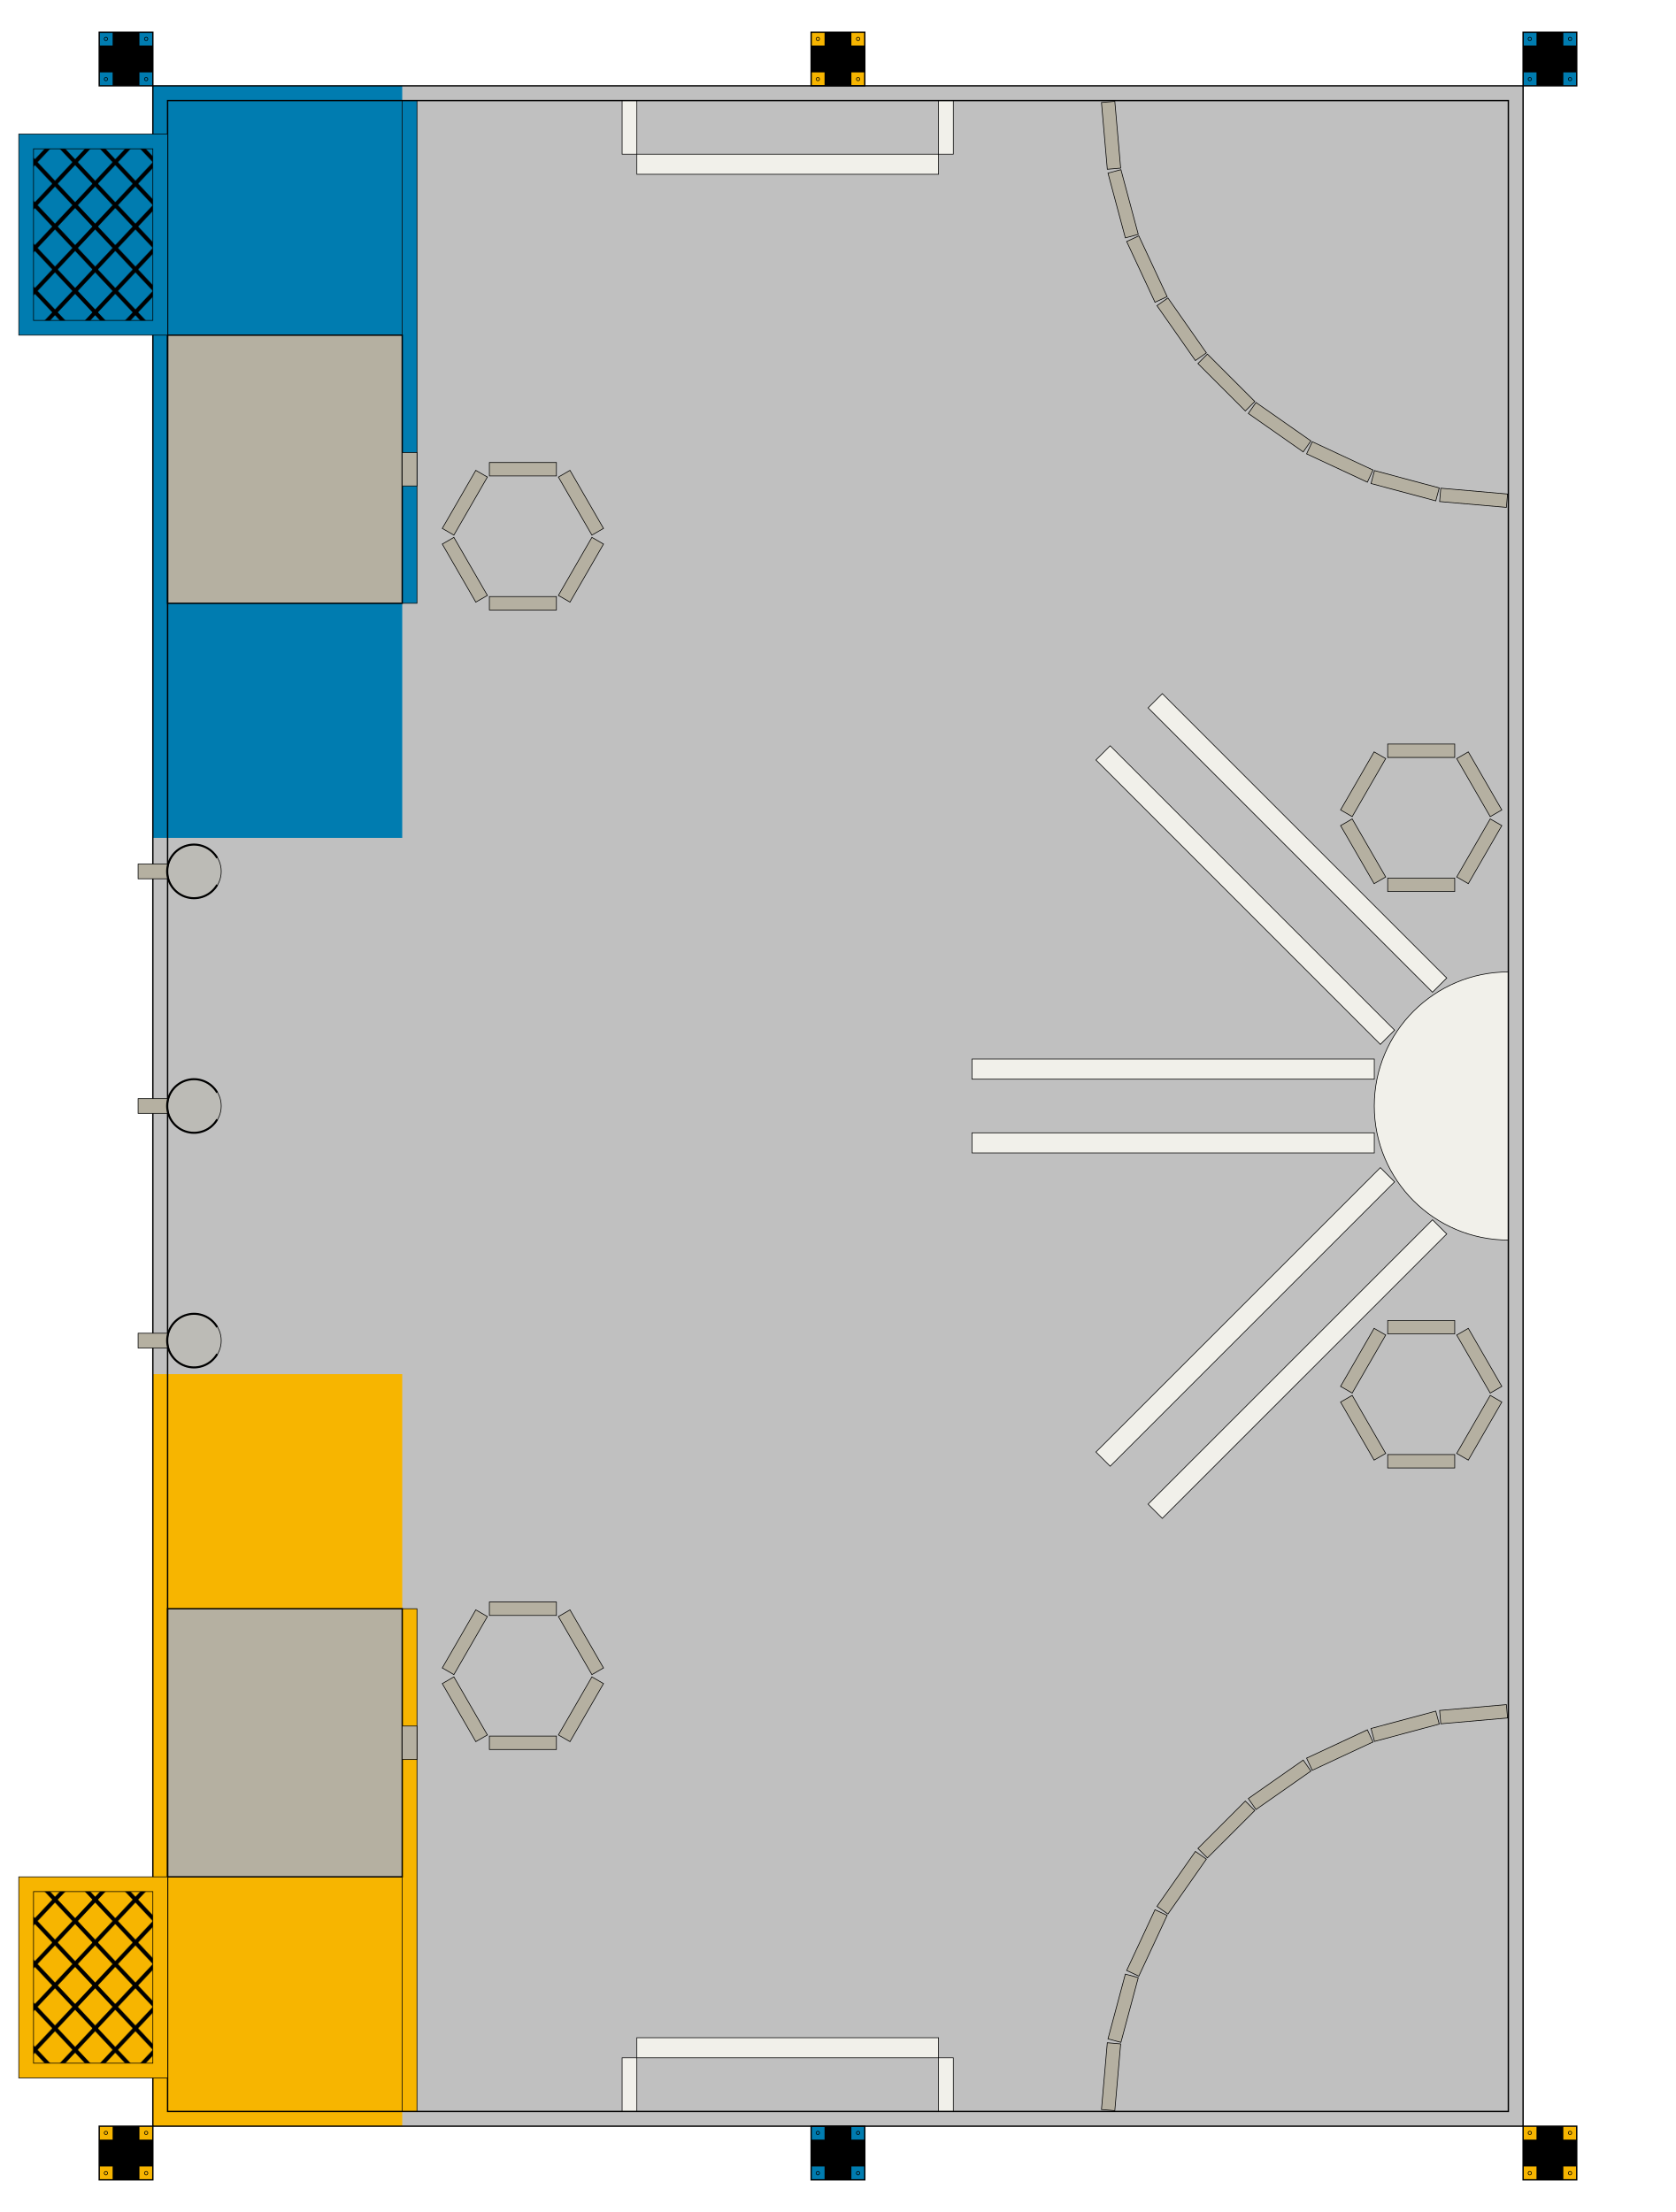
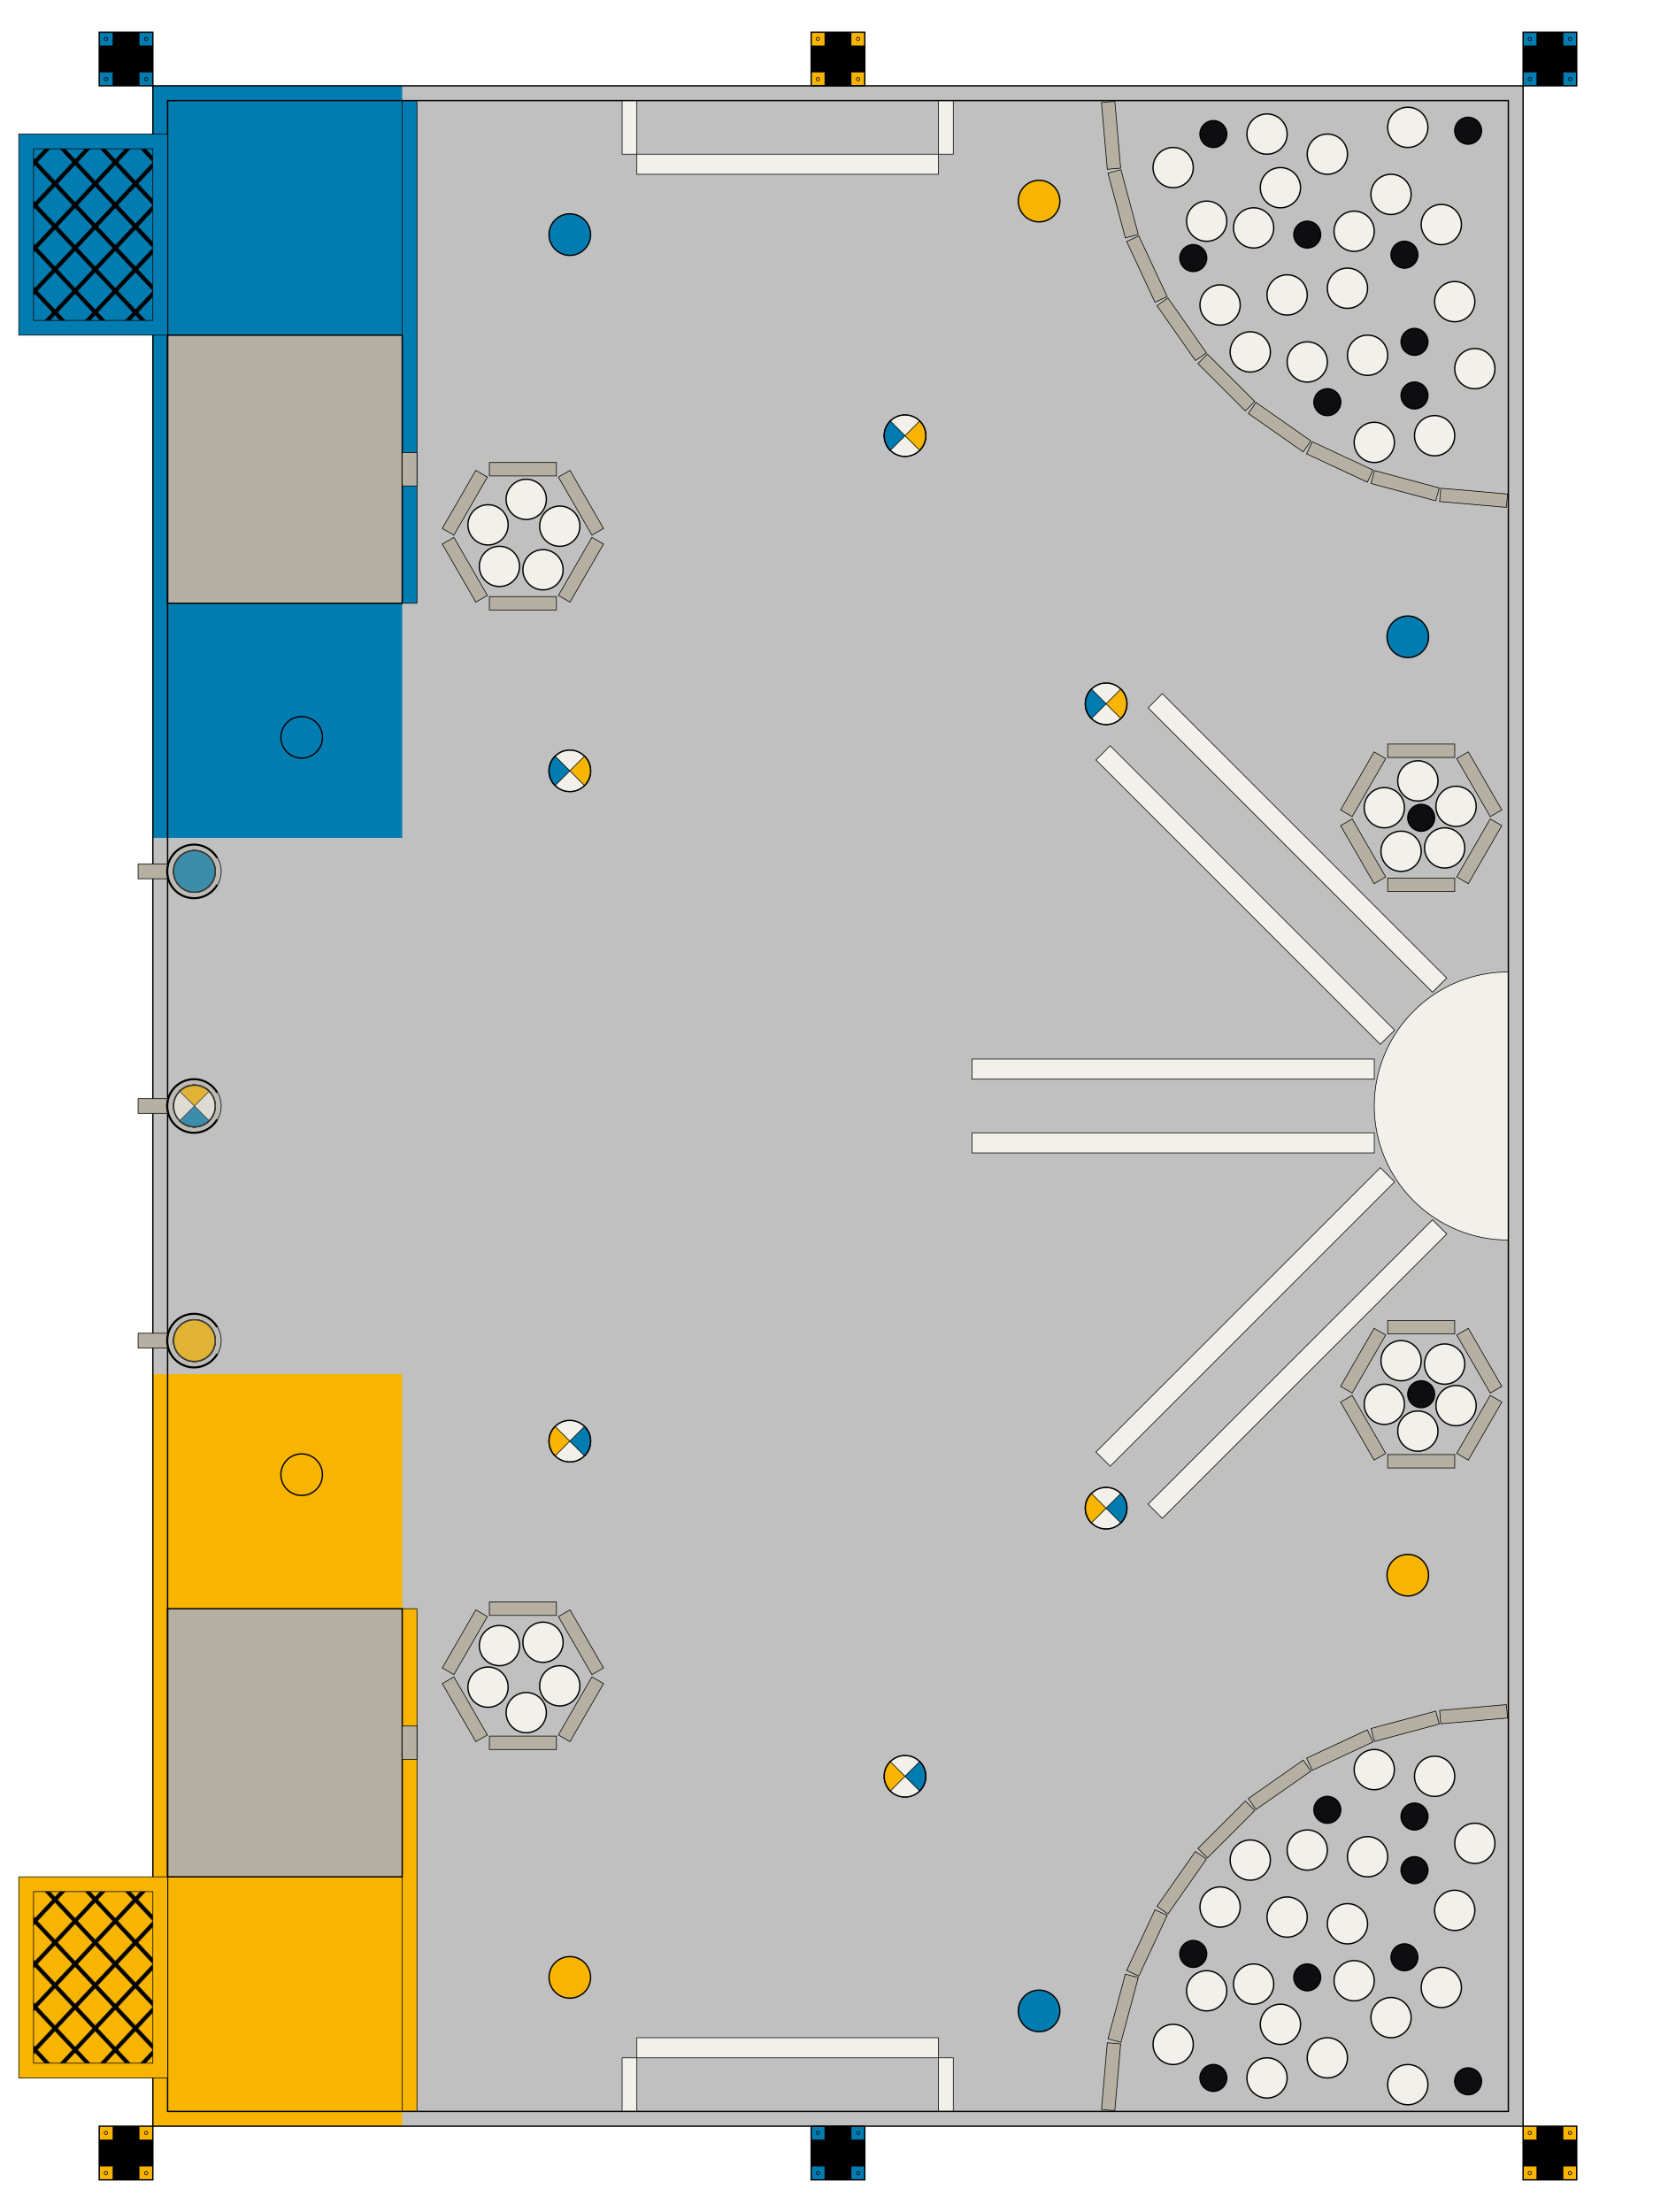
<svg xmlns="http://www.w3.org/2000/svg" xmlns:xlink="http://www.w3.org/1999/xlink" version="1.1" width="2500" height="3300" viewBox="-1250 -1650 2500 3300">
  <defs>
    <g id="beacon" z="350">
      <rect x="-40" y="-40" width="80" height="80" fill="black" />
      <rect x="-40" y="-40" width="20" height="20" />
      <rect x="20" y="-40" width="20" height="20" />
      <rect x="20" y="20" width="20" height="20" />
      <rect x="-40" y="20" width="20" height="20" />
      <circle cx="-30" cy="-30" r="2.5" stroke="black" stroke-width="1" fill-opacity="0" />
      <circle cx="30" cy="-30" r="2.5" stroke="black" stroke-width="1" fill-opacity="0" />
      <circle cx="-30" cy="30" r="2.5" stroke="black" stroke-width="1" fill-opacity="0" />
      <circle cx="30" cy="30" r="2.5" stroke="black" stroke-width="1" fill-opacity="0" />
      <rect x="-40" y="-40" width="80" height="80" stroke="black" stroke-width="2" fill-opacity="0" />
    </g>
    <g id="start-area">
      <rect x="-1022" y="-1522" width="372" height="1122" />
      <rect x="-650" y="-1500" width="22" height="750" zheight="22" stroke="black" stroke-width="1" />
      <rect x="-1000" y="-1150" width="350" height="400" stroke="black" stroke-width="2" fill="#b5b0a1" />
      <rect x="-650" y="-975" width="22" height="50" stroke="black" stroke-width="1" fill="#b5b0a1" />
    </g>
    <g id="moon-base" fill="#f1f0ea" stroke="black" stroke-width="1">
      <rect x="150" y="-1500" width="22" height="80" zheight="22" />
      <rect x="-322" y="-1500" width="22" height="80" zheight="22" />
      <rect x="-300" y="-1420" width="450" height="30" zheight="30" />
    </g>
    <g id="lunar-storage-leg">
      <rect x="-800" y="-70" width="600" height="30" zheight="30" />
      <rect x="-800" y="40" width="600" height="30" zheight="30" />
    </g>
    <g id="lunar-storage" fill="#f1f0ea" stroke="black" stroke-width="1" transform="translate(1000,0)">
      <path zheight="70" d="     M0,-200     A200,200 0 0 0 0 200     Z     " />
      <use xlink:href="#lunar-storage-leg" transform="rotate(0)" />
      <use xlink:href="#lunar-storage-leg" transform="rotate(-45)" />
      <use xlink:href="#lunar-storage-leg" transform="rotate(45)" />
    </g>
    <rect id="crater-border-small" x="-50" y="90" width="100" height="20" zheight="20" />
    <g id="crater-small" fill="#b5b0a1" stroke="black" stroke-width="1">
      <use xlink:href="#crater-border-small" transform="rotate(0)" />
      <use xlink:href="#crater-border-small" transform="rotate(60)" />
      <use xlink:href="#crater-border-small" transform="rotate(120)" />
      <use xlink:href="#crater-border-small" transform="rotate(180)" />
      <use xlink:href="#crater-border-small" transform="rotate(240)" />
      <use xlink:href="#crater-border-small" transform="rotate(300)" />
    </g>
    <rect id="crater-border-big" x="-50" y="584.9" width="100" height="20" zheight="20" />
    <g id="crater-big" fill="#b5b0a1" stroke="black" stroke-width="1">
      <use xlink:href="#crater-border-big" transform="rotate(5)" />
      <use xlink:href="#crater-border-big" transform="rotate(15)" />
      <use xlink:href="#crater-border-big" transform="rotate(25)" />
      <use xlink:href="#crater-border-big" transform="rotate(35)" />
      <use xlink:href="#crater-border-big" transform="rotate(45)" />
      <use xlink:href="#crater-border-big" transform="rotate(55)" />
      <use xlink:href="#crater-border-big" transform="rotate(65)" />
      <use xlink:href="#crater-border-big" transform="rotate(75)" />
      <use xlink:href="#crater-border-big" transform="rotate(85)" />
    </g>
    <g id="rocket" fill="#b5b0a1" stroke="black" stroke-width="1">
      <rect x="-1044" y="-11" width="44" height="22" zheight="472" />
      <circle cx="-960" cy="0" r="40" z="475" zheight="80" fill-opacity="0.33" />
      <path zheight="475" stroke-width="3" fill-opacity="0" d="     M-926,20     A40,40 0 1 1 -926 -20     " />
    </g>
    <pattern id="net" x="1022" y="0" width="60" height="64" stroke="black" stroke-width="6" fill-opacity="0" patternUnits="userSpaceOnUse">
      <line x1="0" y1="0" x2="60" y2="64" />
      <line x1="0" y1="64" x2="60" y2="0" />
    </pattern>
    <g id="cargo-bay" stroke="black" stroke-width="1">
      <rect x="-1222" y="-1450" zheight="350" width="222" height="300" />
      <rect x="-1200" y="-1428" width="178" height="256" stroke-width="1" fill="url(#net)" />
    </g>
+     <circle id="titanium-ore" cx="0" cy="0" r="30" zheight="60" stroke="black" stroke-width="2" fill="#f1f0ea" />
+     <circle id="moon-rock" cx="0" cy="0" r="20" zheight="40" stroke="black" stroke-width="2" fill="#0e0e10" />
+     <circle id="lunar-module" cx="0" cy="0" r="31" zheight="100" stroke="black" stroke-width="2" />
+     <g id="lunar-module-poly-u" stroke="black" zheight="100" transform="rotate(45)">
+       <circle cx="0" cy="0" r="31" fill="#f1f0ea" />
+       <path stroke-width="1" fill="#f7b500" d="     M0,0     L0,31.5     A31.5,31.5 0 0 0 31.5 0     Z     " />
+       <path stroke-width="1" fill="#007cb0" d="     M0,0     L0,-31.5     A31.5,31.5 0 0 0 -31.5 0     Z     " />
+       <circle cx="0" cy="0" r="31" stroke-width="2" fill-opacity="0" />
+     </g>
+     <use id="lunar-module-poly-r" xlink:href="#lunar-module-poly-u" transform="rotate(-90)" />
+     <use id="lunar-module-poly-l" xlink:href="#lunar-module-poly-u" transform="rotate(90)" />
+     <use id="lunar-module-poly-d" xlink:href="#lunar-module-poly-u" transform="rotate(180)" />
  </defs>
  <rect x="-1022" y="-1522" width="2044" height="3044" fill="#C0C0C0" />
  <use id="starting-area-ours" xlink:href="#start-area" fill="#f7b500" transform="scale(1,-1)" />
  <use id="starting-area-theirs" xlink:href="#start-area" fill="#007cb0" />
  <g id="beacons">
    <use x="-1062" y="-1562" id="beacon-theirs-1" xlink:href="#beacon" fill="#007cb0" />
    <use x="0" y="-1562" id="beacon-ours-2" xlink:href="#beacon" fill="#f7b500" />
    <use x="1062" y="-1562" id="beacon-theirs-3" xlink:href="#beacon" fill="#007cb0" />
    <use x="-1062" y="1562" id="beacon-ours-1" xlink:href="#beacon" fill="#f7b500" />
    <use x="0" y="1562" id="beacon-theirs-2" xlink:href="#beacon" fill="#007cb0" />
    <use x="1062" y="1562" id="beacon-ours-3" xlink:href="#beacon" fill="#f7b500" />
  </g>
  <use id="moon-base-ours" xlink:href="#moon-base" transform="scale(1,-1)" />
  <use id="moon-base-theirs" xlink:href="#moon-base" />
  <use id="lunar-lander" xlink:href="#lunar-storage" />
  <use x="-470" y="-850" id="crater-2" xlink:href="#crater-small" />
  <use x="870" y="-430" id="crater-3" xlink:href="#crater-small" />
  <use x="870" y="430" id="crater-4" xlink:href="#crater-small" />
  <use x="-470" y="850" id="crater-5" xlink:href="#crater-small" />
  <use x="1000" y="-1500" id="crater-1" xlink:href="#crater-big" />
  <use x="1000" y="-1500" id="crater-6" xlink:href="#crater-big" transform="scale(1,-1)" />
  <g fill-opacity="0" stroke="black" stroke-width="2">
    <rect x="-1022" y="-1522" width="2044" height="3044" />
    <rect x="-1000" y="-1500" width="2000" height="3000" />
  </g>
+   <use x="300" y="-1350" z="0" id="lunar-module-ours-1" xlink:href="#lunar-module" fill="#f7b500" />
+   <use x="-400" y="-1300" z="0" id="lunar-module-theirs-1" xlink:href="#lunar-module" fill="#007cb0" />
+   <use x="100" y="-1000" z="0" id="lunar-module-1" xlink:href="#lunar-module-poly-r" />
+   <use x="850" y="-700" z="0" id="lunar-module-theirs-2" xlink:href="#lunar-module" fill="#007cb0" />
+   <use x="400" y="-600" z="0" id="lunar-module-2" xlink:href="#lunar-module-poly-r" />
+   <use x="-800" y="-550" z="0" id="lunar-module-theirs-3" xlink:href="#lunar-module" fill="#007cb0" />
+   <use x="-400" y="-500" z="0" id="lunar-module-3" xlink:href="#lunar-module-poly-r" />
+   <use x="-960" y="-350" z="0" id="lunar-module-theirs-4" xlink:href="#lunar-module" fill="#007cb0" />
+   <use x="-960" y="0" z="0" id="lunar-module-4" xlink:href="#lunar-module-poly-u" />
+   <use x="-960" y="350" z="0" id="lunar-module-ours-2" xlink:href="#lunar-module" fill="#f7b500" />
+   <use x="-400" y="500" z="0" id="lunar-module-5" xlink:href="#lunar-module-poly-l" />
+   <use x="-800" y="550" z="0" id="lunar-module-ours-3" xlink:href="#lunar-module" fill="#f7b500" />
+   <use x="400" y="600" z="0" id="lunar-module-6" xlink:href="#lunar-module-poly-l" />
+   <use x="850" y="700" z="0" id="lunar-module-ours-4" xlink:href="#lunar-module" fill="#f7b500" />
+   <use x="100" y="1000" z="0" id="lunar-module-7" xlink:href="#lunar-module-poly-l" />
+   <use x="-400" y="1300" z="0" id="lunar-module-ours-5" xlink:href="#lunar-module" fill="#f7b500" />
+   <use x="300" y="1350" z="0" id="lunar-module-theirs-5" xlink:href="#lunar-module" fill="#007cb0" />
+   <use x="-960" y="-350" z="100" id="lunar-module-theirs-6" xlink:href="#lunar-module" fill="#007cb0" />
+   <use x="-960" y="0" z="100" id="lunar-module-8" xlink:href="#lunar-module-poly-d" />
+   <use x="-960" y="350" z="100" id="lunar-module-ours-6" xlink:href="#lunar-module" fill="#f7b500" />
+   <use x="-960" y="-350" z="200" id="lunar-module-theirs-7" xlink:href="#lunar-module" fill="#007cb0" />
+   <use x="-960" y="0" z="200" id="lunar-module-9" xlink:href="#lunar-module-poly-u" />
+   <use x="-960" y="350" z="200" id="lunar-module-ours-7" xlink:href="#lunar-module" fill="#f7b500" />
+   <use x="-960" y="-350" z="300" id="lunar-module-theirs-8" xlink:href="#lunar-module" fill="#007cb0" />
+   <use x="-960" y="0" z="300" id="lunar-module-10" xlink:href="#lunar-module-poly-d" />
+   <use x="-960" y="350" z="300" id="lunar-module-ours-8" xlink:href="#lunar-module" fill="#f7b500" />
+   <use x="850" y="-1460" id="titanium-ore-1" xlink:href="#titanium-ore" />
+   <use x="640" y="-1450" id="titanium-ore-2" xlink:href="#titanium-ore" />
+   <use x="730" y="-1420" id="titanium-ore-3" xlink:href="#titanium-ore" />
+   <use x="500" y="-1400" id="titanium-ore-4" xlink:href="#titanium-ore" />
+   <use x="660" y="-1370" id="titanium-ore-5" xlink:href="#titanium-ore" />
+   <use x="825" y="-1360" id="titanium-ore-6" xlink:href="#titanium-ore" />
+   <use x="550" y="-1320" id="titanium-ore-7" xlink:href="#titanium-ore" />
+   <use x="900" y="-1315" id="titanium-ore-8" xlink:href="#titanium-ore" />
+   <use x="620" y="-1310" id="titanium-ore-9" xlink:href="#titanium-ore" />
+   <use x="770" y="-1305" id="titanium-ore-10" xlink:href="#titanium-ore" />
+   <use x="760" y="-1220" id="titanium-ore-11" xlink:href="#titanium-ore" />
+   <use x="670" y="-1210" id="titanium-ore-12" xlink:href="#titanium-ore" />
+   <use x="920" y="-1200" id="titanium-ore-13" xlink:href="#titanium-ore" />
+   <use x="570" y="-1195" id="titanium-ore-14" xlink:href="#titanium-ore" />
+   <use x="615" y="-1125" id="titanium-ore-15" xlink:href="#titanium-ore" />
+   <use x="790" y="-1120" id="titanium-ore-16" xlink:href="#titanium-ore" />
+   <use x="700" y="-1110" id="titanium-ore-17" xlink:href="#titanium-ore" />
+   <use x="950" y="-1100" id="titanium-ore-18" xlink:href="#titanium-ore" />
+   <use x="890" y="-1000" id="titanium-ore-19" xlink:href="#titanium-ore" />
+   <use x="800" y="-990" id="titanium-ore-20" xlink:href="#titanium-ore" />
+   <use x="-465" y="-905" id="titanium-ore-21" xlink:href="#titanium-ore" />
+   <use x="-522" y="-867" id="titanium-ore-22" xlink:href="#titanium-ore" />
+   <use x="-415" y="-865" id="titanium-ore-23" xlink:href="#titanium-ore" />
+   <use x="-505" y="-805" id="titanium-ore-24" xlink:href="#titanium-ore" />
+   <use x="-440" y="-800" id="titanium-ore-25" xlink:href="#titanium-ore" />
+   <use x="865" y="-485" id="titanium-ore-26" xlink:href="#titanium-ore" />
+   <use x="922" y="-447" id="titanium-ore-27" xlink:href="#titanium-ore" />
+   <use x="815" y="-445" id="titanium-ore-28" xlink:href="#titanium-ore" />
+   <use x="905" y="-385" id="titanium-ore-29" xlink:href="#titanium-ore" />
+   <use x="840" y="-380" id="titanium-ore-30" xlink:href="#titanium-ore" />
+   <use x="840" y="380" id="titanium-ore-31" xlink:href="#titanium-ore" />
+   <use x="905" y="385" id="titanium-ore-32" xlink:href="#titanium-ore" />
+   <use x="815" y="445" id="titanium-ore-33" xlink:href="#titanium-ore" />
+   <use x="922" y="447" id="titanium-ore-34" xlink:href="#titanium-ore" />
+   <use x="865" y="485" id="titanium-ore-35" xlink:href="#titanium-ore" />
+   <use x="-440" y="800" id="titanium-ore-36" xlink:href="#titanium-ore" />
+   <use x="-505" y="805" id="titanium-ore-37" xlink:href="#titanium-ore" />
+   <use x="-415" y="865" id="titanium-ore-38" xlink:href="#titanium-ore" />
+   <use x="-522" y="867" id="titanium-ore-39" xlink:href="#titanium-ore" />
+   <use x="-465" y="905" id="titanium-ore-40" xlink:href="#titanium-ore" />
+   <use x="800" y="990" id="titanium-ore-41" xlink:href="#titanium-ore" />
+   <use x="890" y="1000" id="titanium-ore-42" xlink:href="#titanium-ore" />
+   <use x="950" y="1100" id="titanium-ore-43" xlink:href="#titanium-ore" />
+   <use x="700" y="1110" id="titanium-ore-44" xlink:href="#titanium-ore" />
+   <use x="790" y="1120" id="titanium-ore-45" xlink:href="#titanium-ore" />
+   <use x="615" y="1125" id="titanium-ore-46" xlink:href="#titanium-ore" />
+   <use x="570" y="1195" id="titanium-ore-47" xlink:href="#titanium-ore" />
+   <use x="920" y="1200" id="titanium-ore-48" xlink:href="#titanium-ore" />
+   <use x="670" y="1210" id="titanium-ore-49" xlink:href="#titanium-ore" />
+   <use x="760" y="1220" id="titanium-ore-50" xlink:href="#titanium-ore" />
+   <use x="770" y="1305" id="titanium-ore-51" xlink:href="#titanium-ore" />
+   <use x="620" y="1310" id="titanium-ore-52" xlink:href="#titanium-ore" />
+   <use x="900" y="1315" id="titanium-ore-53" xlink:href="#titanium-ore" />
+   <use x="550" y="1320" id="titanium-ore-54" xlink:href="#titanium-ore" />
+   <use x="825" y="1360" id="titanium-ore-55" xlink:href="#titanium-ore" />
+   <use x="660" y="1370" id="titanium-ore-56" xlink:href="#titanium-ore" />
+   <use x="500" y="1400" id="titanium-ore-57" xlink:href="#titanium-ore" />
+   <use x="730" y="1420" id="titanium-ore-58" xlink:href="#titanium-ore" />
+   <use x="640" y="1450" id="titanium-ore-59" xlink:href="#titanium-ore" />
+   <use x="850" y="1460" id="titanium-ore-60" xlink:href="#titanium-ore" />
+   <use x="940" y="-1455" id="moon-rock-1" xlink:href="#moon-rock" />
+   <use x="560" y="-1450" id="moon-rock-2" xlink:href="#moon-rock" />
+   <use x="845" y="-1270" id="moon-rock-3" xlink:href="#moon-rock" />
+   <use x="530" y="-1265" id="moon-rock-4" xlink:href="#moon-rock" />
+   <use x="700" y="-1300" id="moon-rock-5" xlink:href="#moon-rock" />
+   <use x="860" y="-1140" id="moon-rock-6" xlink:href="#moon-rock" />
+   <use x="860" y="-1060" id="moon-rock-7" xlink:href="#moon-rock" />
+   <use x="730" y="-1050" id="moon-rock-8" xlink:href="#moon-rock" />
+   <use x="870" y="-430" id="moon-rock-9" xlink:href="#moon-rock" />
+   <use x="870" y="430" id="moon-rock-10" xlink:href="#moon-rock" />
+   <use x="730" y="1050" id="moon-rock-11" xlink:href="#moon-rock" />
+   <use x="860" y="1060" id="moon-rock-12" xlink:href="#moon-rock" />
+   <use x="860" y="1140" id="moon-rock-13" xlink:href="#moon-rock" />
+   <use x="530" y="1265" id="moon-rock-14" xlink:href="#moon-rock" />
+   <use x="845" y="1270" id="moon-rock-15" xlink:href="#moon-rock" />
+   <use x="700" y="1300" id="moon-rock-16" xlink:href="#moon-rock" />
+   <use x="560" y="1450" id="moon-rock-17" xlink:href="#moon-rock" />
+   <use x="940" y="1455" id="moon-rock-18" xlink:href="#moon-rock" />
  <use y="350" id="rocket-ours" xlink:href="#rocket" />
  <use id="rocket" xlink:href="#rocket" />
  <use y="-350" id="rocket-theirs" xlink:href="#rocket" />
  <use id="cargo-bay-ours" xlink:href="#cargo-bay" fill="#f7b500" transform="scale(1,-1)" />
  <use id="cargo-bay-theirs" xlink:href="#cargo-bay" fill="#007cb0" />
</svg>
